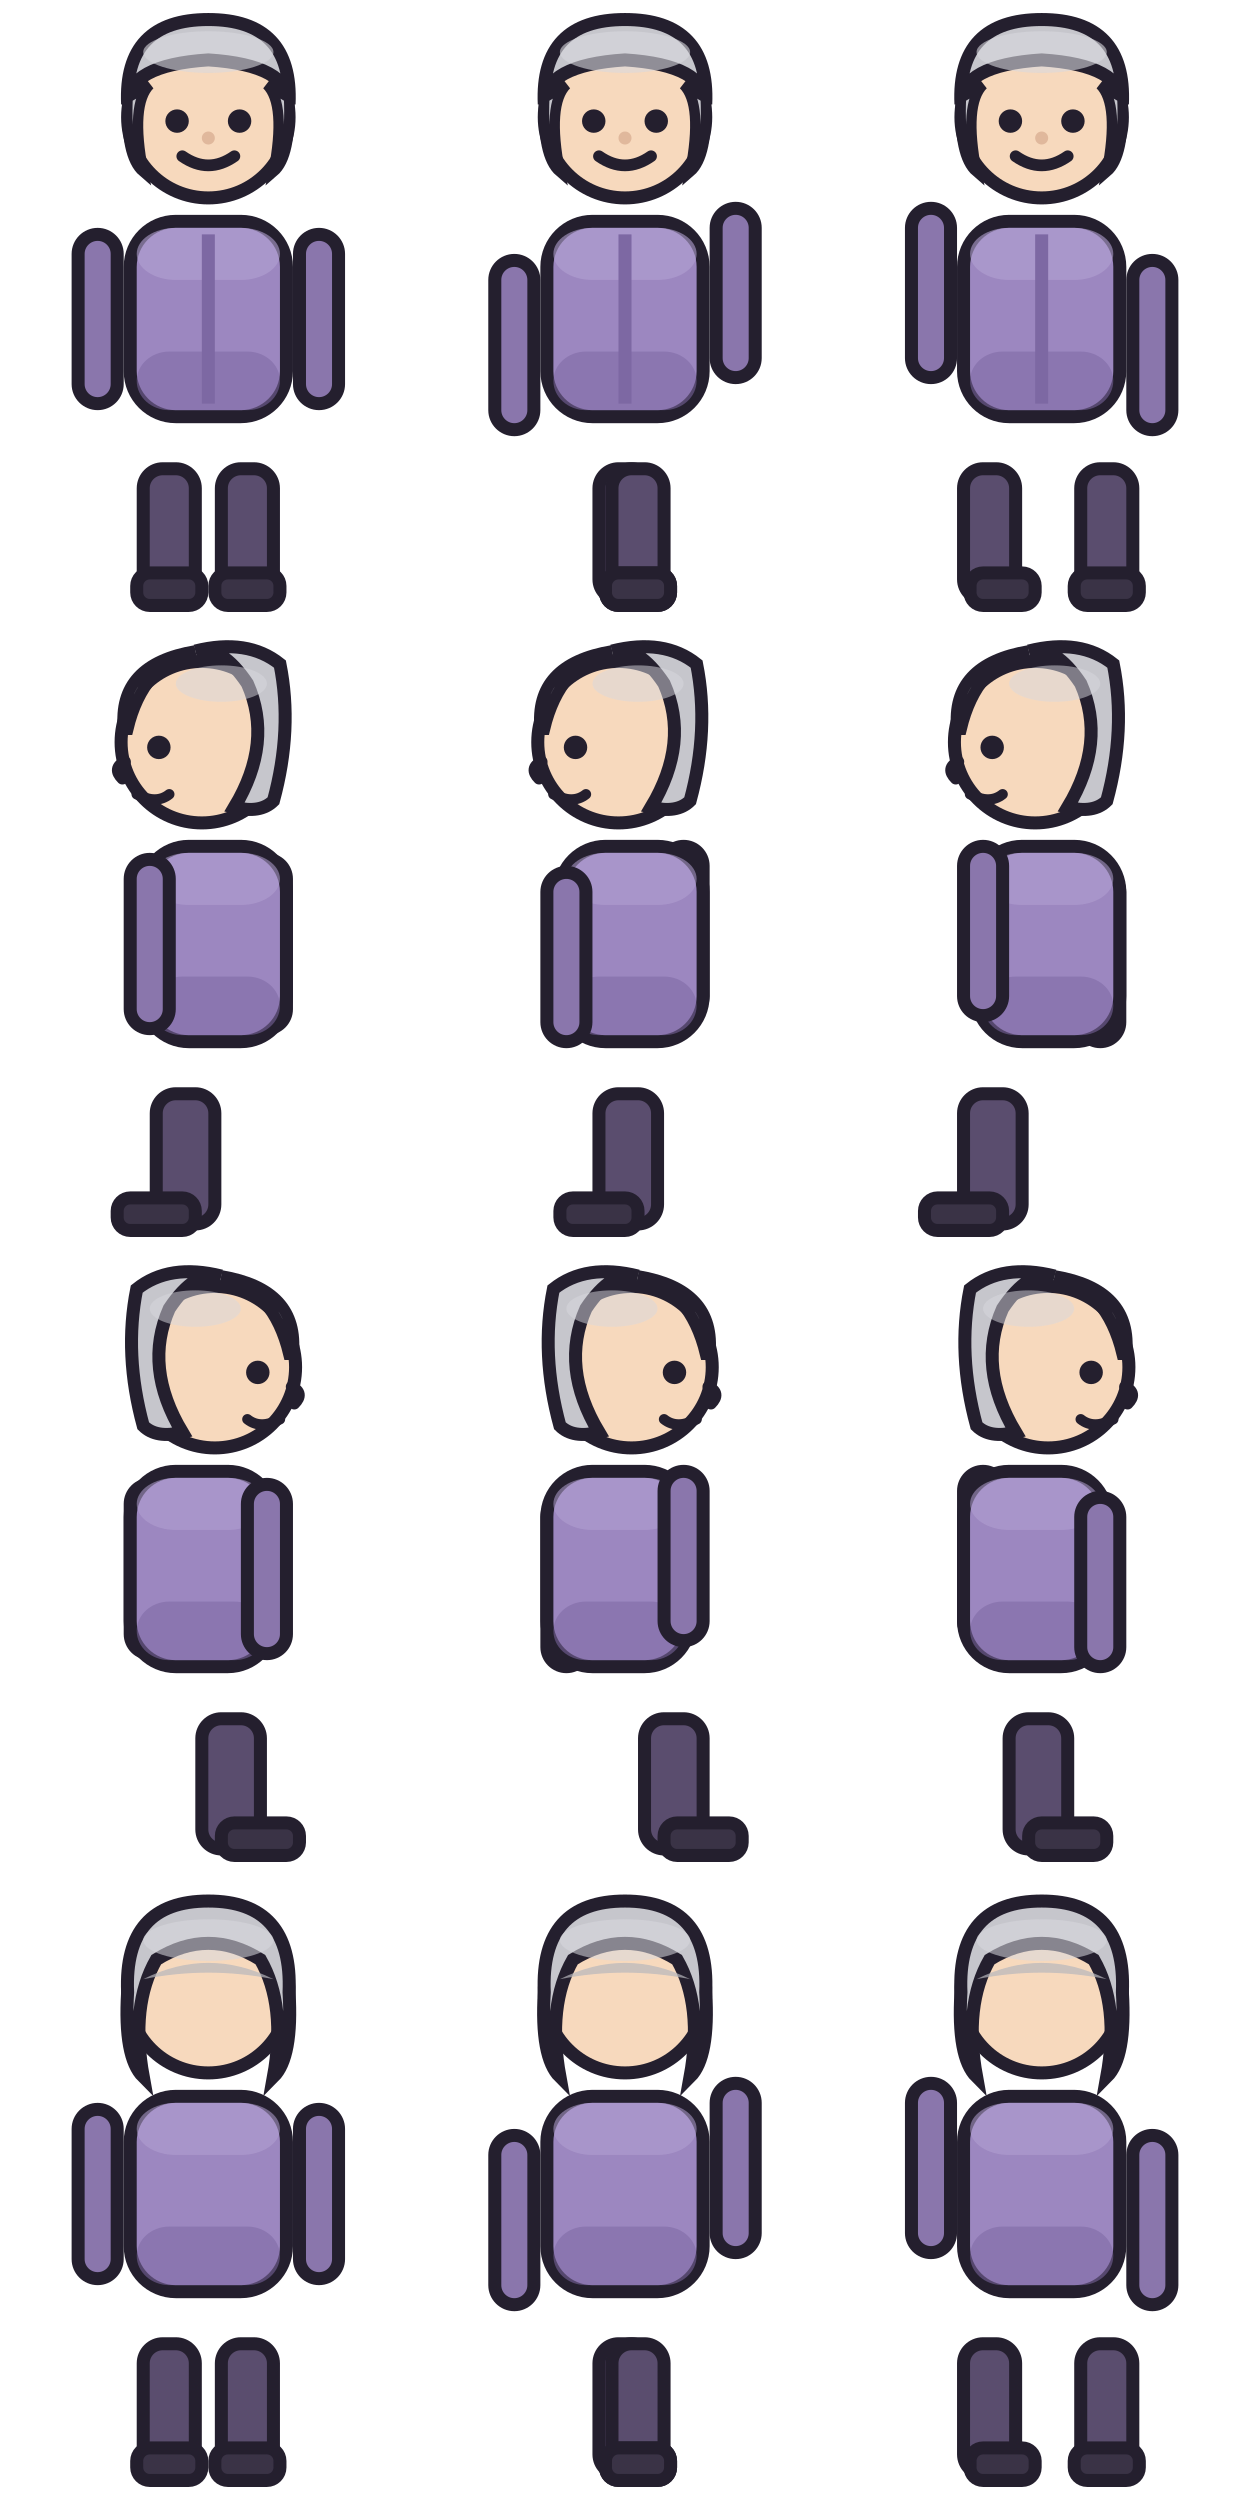
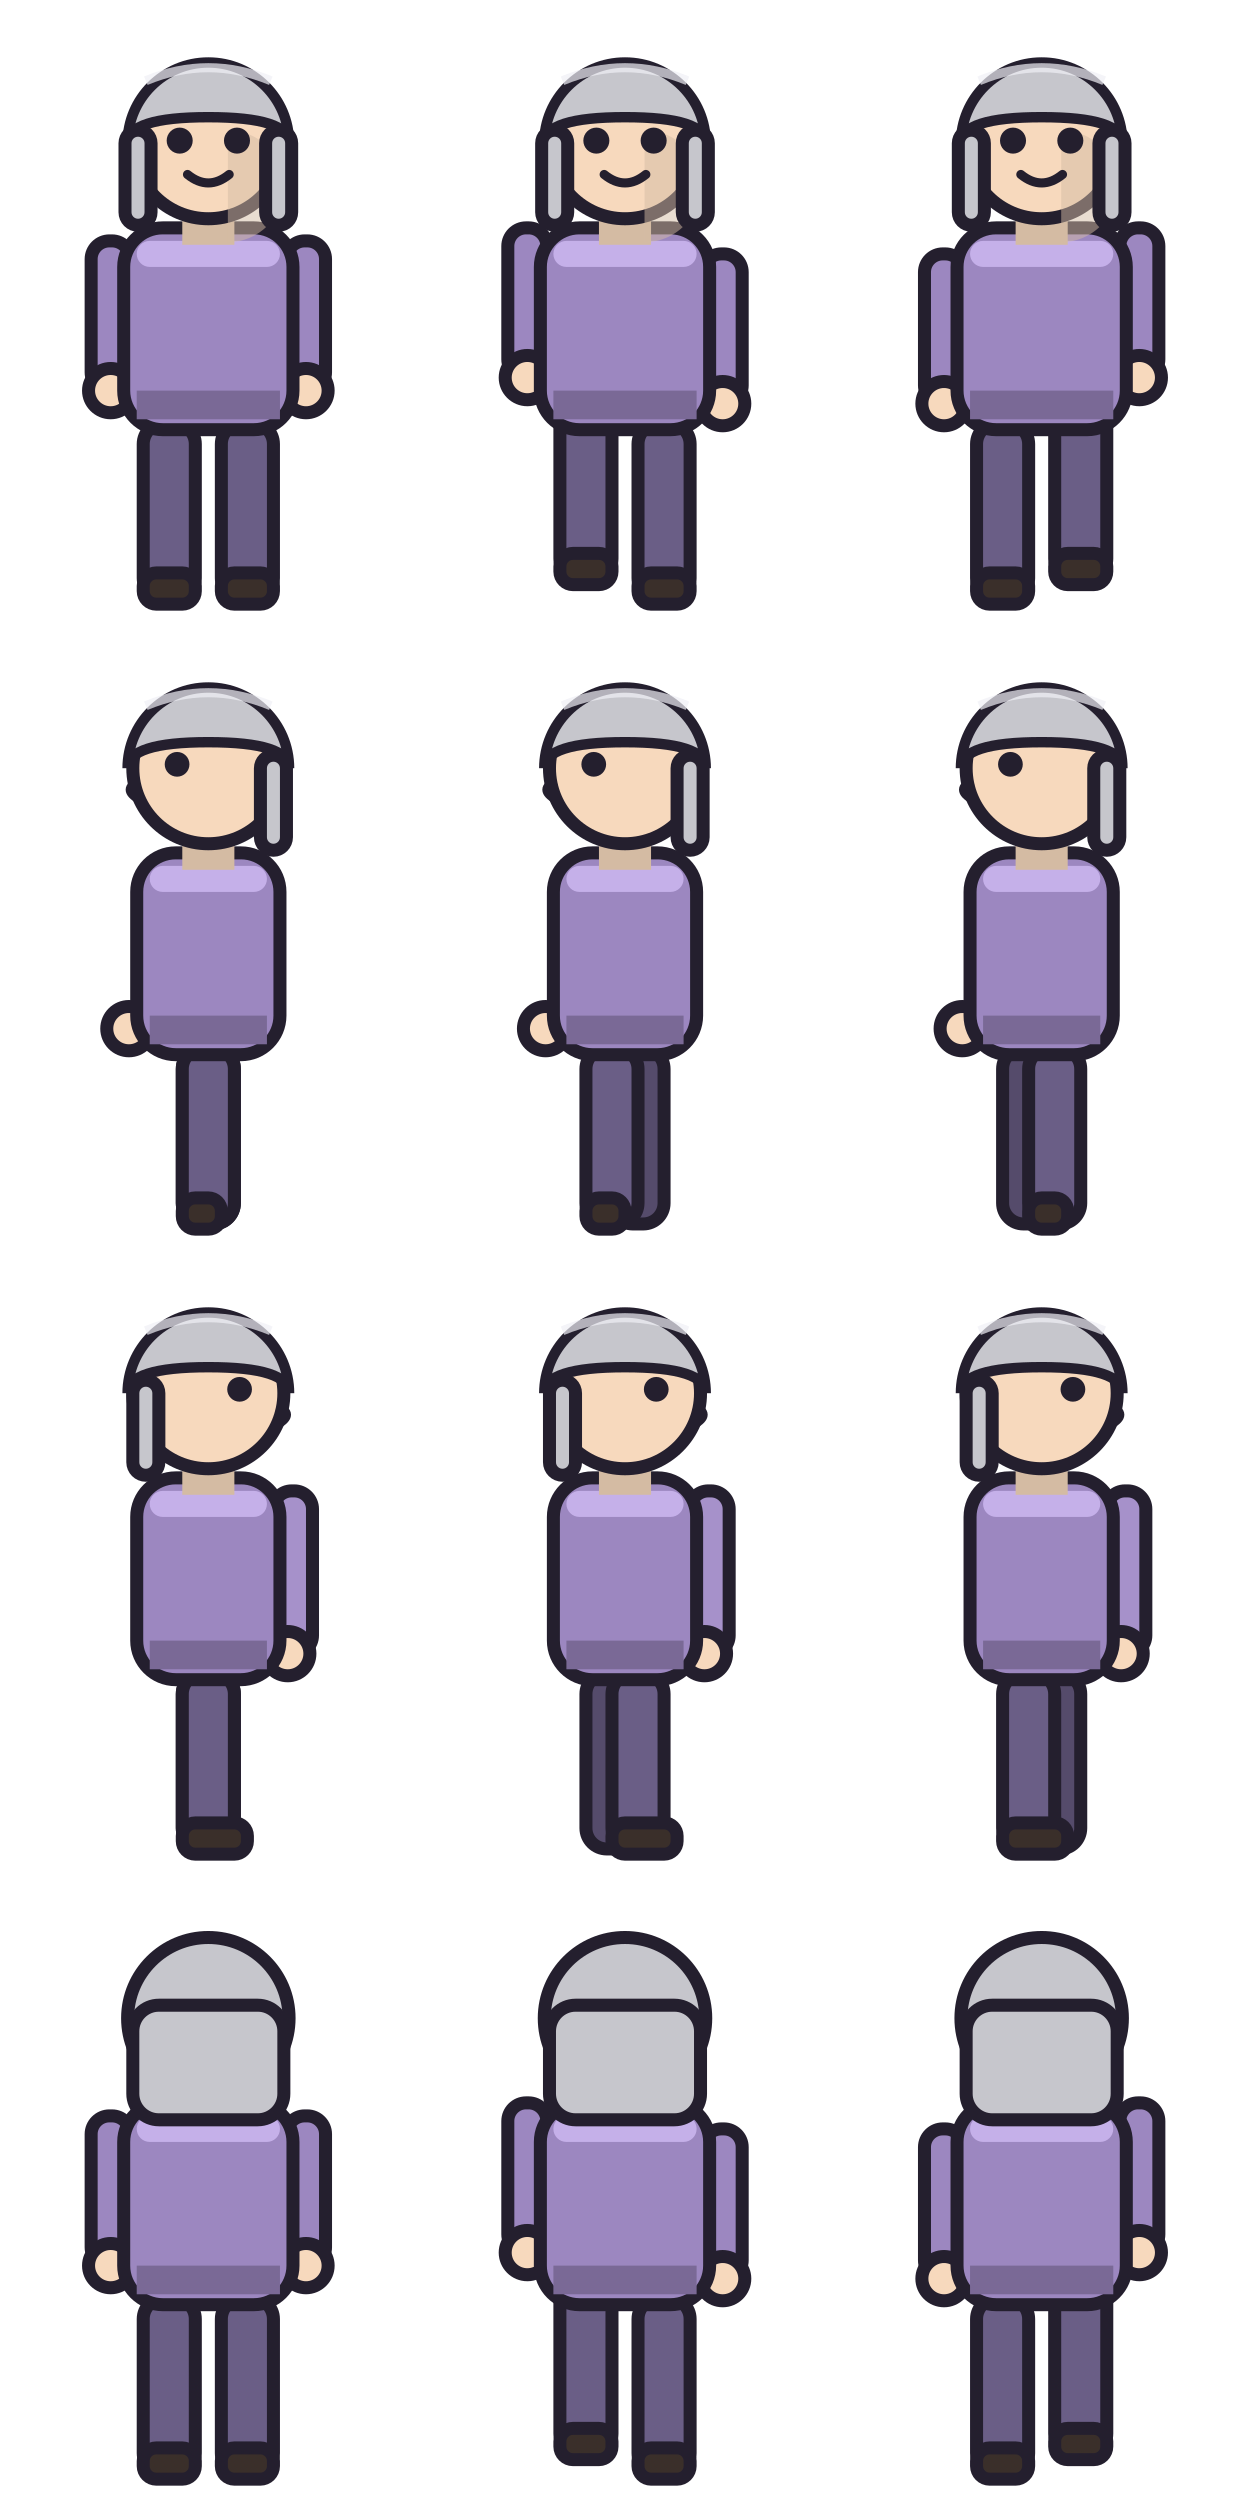
<svg xmlns="http://www.w3.org/2000/svg" width="96" height="192" viewBox="0 0 96 192">
-   <g>
-     <rect x="11" y="36" width="4" height="10" rx="1.5" fill="#5a4d6e" stroke="#241f2e" stroke-width="1" />
-     <rect x="17" y="36" width="4" height="10" rx="1.5" fill="#5a4d6e" stroke="#241f2e" stroke-width="1" />
-     <rect x="10.5" y="44" width="5" height="2.5" rx="1" fill="#3a3346" stroke="#241f2e" stroke-width="1" />
-     <rect x="16.5" y="44" width="5" height="2.5" rx="1" fill="#3a3346" stroke="#241f2e" stroke-width="1" />
-     <rect x="6" y="18" width="3" height="13" rx="1.5" fill="#8a76ac" stroke="#241f2e" stroke-width="1" />
-     <rect x="23" y="18" width="3" height="13" rx="1.5" fill="#8a76ac" stroke="#241f2e" stroke-width="1" />
-     <rect x="10" y="17" width="12" height="15" rx="3.5" fill="#9c87c0" stroke="#241f2e" stroke-width="1" />
-     <rect x="10.5" y="17.5" width="11" height="4" rx="3" fill="#b3a1d2" opacity="0.6" />
-     <rect x="10.5" y="27" width="11" height="4.5" rx="2.5" fill="#7d68a3" opacity="0.55" />
-     <line x1="16" y1="18" x2="16" y2="31" stroke="#7d68a3" stroke-width="1" />
-     <circle cx="16" cy="9" r="6.2" fill="#f7d9bd" stroke="#241f2e" stroke-width="1" />
-     <path d="M9.8 8 Q9.5 1.5 16 1.5 Q22.5 1.5 22.2 8 Q22.2 5 16 4.6 Q9.8 5 9.8 8 Z" fill="#c6c6cc" stroke="#241f2e" stroke-width="1" />
-     <path d="M9.8 7.5 Q9.6 12 11 13.2 Q10 8 11.5 6.5 Z" fill="#c6c6cc" stroke="#241f2e" stroke-width="0.8" />
-     <path d="M22.2 7.5 Q22.4 12 21 13.2 Q22 8 20.5 6.5 Z" fill="#c6c6cc" stroke="#241f2e" stroke-width="0.8" />
-     <ellipse cx="16" cy="4" rx="5" ry="1.6" fill="#d8d8de" opacity="0.6" />
-     <circle cx="13.6" cy="9.3" r="0.9" fill="#241f2e" />
-     <circle cx="18.4" cy="9.3" r="0.9" fill="#241f2e" />
-     <circle cx="16" cy="10.6" r="0.5" fill="#e0b89c" />
-     <path d="M14 12 Q16 13.4 18 12" fill="none" stroke="#241f2e" stroke-width="0.9" stroke-linecap="round" />
-   </g>
-   <g>
-     <rect x="44" y="36" width="4" height="10" rx="1.5" fill="#5a4d6e" stroke="#241f2e" stroke-width="1" transform="translate(2,0)" />
-     <rect x="49" y="36" width="4" height="10" rx="1.5" fill="#5a4d6e" stroke="#241f2e" stroke-width="1" transform="translate(-2,0)" />
-     <rect x="44.5" y="44" width="5" height="2.5" rx="1" fill="#3a3346" stroke="#241f2e" stroke-width="1" transform="translate(2,0)" />
-     <rect x="48.5" y="44" width="5" height="2.5" rx="1" fill="#3a3346" stroke="#241f2e" stroke-width="1" transform="translate(-2,0)" />
-     <rect x="38" y="18" width="3" height="13" rx="1.5" fill="#8a76ac" stroke="#241f2e" stroke-width="1" transform="translate(0,2)" />
-     <rect x="55" y="18" width="3" height="13" rx="1.5" fill="#8a76ac" stroke="#241f2e" stroke-width="1" transform="translate(0,-2)" />
-     <rect x="42" y="17" width="12" height="15" rx="3.5" fill="#9c87c0" stroke="#241f2e" stroke-width="1" />
-     <rect x="42.5" y="17.5" width="11" height="4" rx="3" fill="#b3a1d2" opacity="0.6" />
-     <rect x="42.5" y="27" width="11" height="4.5" rx="2.5" fill="#7d68a3" opacity="0.55" />
-     <line x1="48" y1="18" x2="48" y2="31" stroke="#7d68a3" stroke-width="1" />
-     <circle cx="48" cy="9" r="6.2" fill="#f7d9bd" stroke="#241f2e" stroke-width="1" />
-     <path d="M41.8 8 Q41.5 1.5 48 1.5 Q54.5 1.5 54.2 8 Q54.2 5 48 4.6 Q41.8 5 41.8 8 Z" fill="#c6c6cc" stroke="#241f2e" stroke-width="1" />
-     <path d="M41.8 7.5 Q41.6 12 43 13.2 Q42 8 43.5 6.5 Z" fill="#c6c6cc" stroke="#241f2e" stroke-width="0.8" />
-     <path d="M54.2 7.5 Q54.4 12 53 13.2 Q54 8 52.5 6.5 Z" fill="#c6c6cc" stroke="#241f2e" stroke-width="0.8" />
-     <ellipse cx="48" cy="4" rx="5" ry="1.6" fill="#d8d8de" opacity="0.6" />
-     <circle cx="45.6" cy="9.3" r="0.9" fill="#241f2e" />
-     <circle cx="50.4" cy="9.3" r="0.9" fill="#241f2e" />
-     <circle cx="48" cy="10.6" r="0.5" fill="#e0b89c" />
-     <path d="M46 12 Q48 13.4 50 12" fill="none" stroke="#241f2e" stroke-width="0.9" stroke-linecap="round" />
-   </g>
-   <g>
-     <rect x="76" y="36" width="4" height="10" rx="1.5" fill="#5a4d6e" stroke="#241f2e" stroke-width="1" transform="translate(-2,0)" />
-     <rect x="81" y="36" width="4" height="10" rx="1.5" fill="#5a4d6e" stroke="#241f2e" stroke-width="1" transform="translate(2,0)" />
-     <rect x="76.5" y="44" width="5" height="2.5" rx="1" fill="#3a3346" stroke="#241f2e" stroke-width="1" transform="translate(-2,0)" />
-     <rect x="80.5" y="44" width="5" height="2.5" rx="1" fill="#3a3346" stroke="#241f2e" stroke-width="1" transform="translate(2,0)" />
-     <rect x="70" y="18" width="3" height="13" rx="1.5" fill="#8a76ac" stroke="#241f2e" stroke-width="1" transform="translate(0,-2)" />
-     <rect x="87" y="18" width="3" height="13" rx="1.5" fill="#8a76ac" stroke="#241f2e" stroke-width="1" transform="translate(0,2)" />
-     <rect x="74" y="17" width="12" height="15" rx="3.5" fill="#9c87c0" stroke="#241f2e" stroke-width="1" />
-     <rect x="74.5" y="17.5" width="11" height="4" rx="3" fill="#b3a1d2" opacity="0.6" />
-     <rect x="74.5" y="27" width="11" height="4.5" rx="2.5" fill="#7d68a3" opacity="0.55" />
-     <line x1="80" y1="18" x2="80" y2="31" stroke="#7d68a3" stroke-width="1" />
-     <circle cx="80" cy="9" r="6.2" fill="#f7d9bd" stroke="#241f2e" stroke-width="1" />
-     <path d="M73.8 8 Q73.5 1.5 80 1.5 Q86.5 1.5 86.2 8 Q86.2 5 80 4.6 Q73.8 5 73.8 8 Z" fill="#c6c6cc" stroke="#241f2e" stroke-width="1" />
-     <path d="M73.8 7.5 Q73.6 12 75 13.2 Q74 8 75.5 6.5 Z" fill="#c6c6cc" stroke="#241f2e" stroke-width="0.8" />
-     <path d="M86.2 7.5 Q86.4 12 85 13.2 Q86 8 84.5 6.5 Z" fill="#c6c6cc" stroke="#241f2e" stroke-width="0.8" />
-     <ellipse cx="80" cy="4" rx="5" ry="1.6" fill="#d8d8de" opacity="0.6" />
-     <circle cx="77.6" cy="9.3" r="0.9" fill="#241f2e" />
-     <circle cx="82.4" cy="9.3" r="0.9" fill="#241f2e" />
-     <circle cx="80" cy="10.6" r="0.5" fill="#e0b89c" />
-     <path d="M78 12 Q80 13.4 82 12" fill="none" stroke="#241f2e" stroke-width="0.9" stroke-linecap="round" />
-   </g>
-   <g>
-     <rect x="12" y="84" width="4.5" height="10" rx="1.5" fill="#5a4d6e" stroke="#241f2e" stroke-width="1" />
-     <rect x="9" y="92" width="6" height="2.5" rx="1" fill="#3a3346" stroke="#241f2e" stroke-width="1" />
-     <rect x="19" y="66" width="3" height="13" rx="1.5" fill="#7d68a3" stroke="#241f2e" stroke-width="1" />
-     <rect x="11" y="65" width="11" height="15" rx="3.5" fill="#9c87c0" stroke="#241f2e" stroke-width="1" />
-     <rect x="11.5" y="65.5" width="10" height="4" rx="3" fill="#b3a1d2" opacity="0.55" />
-     <rect x="11.5" y="75" width="10" height="4.5" rx="2.5" fill="#7d68a3" opacity="0.55" />
-     <rect x="10" y="66" width="3" height="13" rx="1.5" fill="#8a76ac" stroke="#241f2e" stroke-width="1" />
-     <circle cx="15.5" cy="57" r="6.2" fill="#f7d9bd" stroke="#241f2e" stroke-width="1" />
-     <path d="M21.5 51 Q22.5 56 21 61.5 Q20 62.5 18 62 Q21 57 19 52.5 Q17 49.5 15 50 Q19 49 21.5 51 Z" fill="#c6c6cc" stroke="#241f2e" stroke-width="1" />
-     <path d="M9.5 56 Q9 51 15 50 Q11 51 9.8 56 Z" fill="#c6c6cc" stroke="#241f2e" stroke-width="0.9" />
-     <ellipse cx="17" cy="52.5" rx="3.5" ry="1.4" fill="#d8d8de" opacity="0.5" />
-     <circle cx="12.2" cy="57.4" r="0.9" fill="#241f2e" />
-     <path d="M9.6 58.5 Q8.6 59 9.4 59.8" fill="none" stroke="#241f2e" stroke-width="0.9" stroke-linecap="round" />
-     <path d="M10.5 61 Q12 61.8 13 61" fill="none" stroke="#241f2e" stroke-width="0.8" stroke-linecap="round" />
-   </g>
-   <g>
-     <rect x="44" y="84" width="4.5" height="10" rx="1.5" fill="#5a4d6e" stroke="#241f2e" stroke-width="1" transform="translate(2,0)" />
-     <rect x="41" y="92" width="6" height="2.5" rx="1" fill="#3a3346" stroke="#241f2e" stroke-width="1" transform="translate(2,0)" />
-     <rect x="51" y="66" width="3" height="13" rx="1.5" fill="#7d68a3" stroke="#241f2e" stroke-width="1" transform="translate(0,-1)" />
-     <rect x="43" y="65" width="11" height="15" rx="3.5" fill="#9c87c0" stroke="#241f2e" stroke-width="1" />
-     <rect x="43.5" y="65.5" width="10" height="4" rx="3" fill="#b3a1d2" opacity="0.55" />
-     <rect x="43.5" y="75" width="10" height="4.5" rx="2.5" fill="#7d68a3" opacity="0.55" />
-     <rect x="42" y="66" width="3" height="13" rx="1.5" fill="#8a76ac" stroke="#241f2e" stroke-width="1" transform="translate(0,1)" />
-     <circle cx="47.5" cy="57" r="6.2" fill="#f7d9bd" stroke="#241f2e" stroke-width="1" />
-     <path d="M53.5 51 Q54.5 56 53 61.5 Q52 62.5 50 62 Q53 57 51 52.5 Q49 49.5 47 50 Q51 49 53.5 51 Z" fill="#c6c6cc" stroke="#241f2e" stroke-width="1" />
-     <path d="M41.5 56 Q41 51 47 50 Q43 51 41.8 56 Z" fill="#c6c6cc" stroke="#241f2e" stroke-width="0.9" />
-     <ellipse cx="49" cy="52.5" rx="3.5" ry="1.4" fill="#d8d8de" opacity="0.5" />
-     <circle cx="44.2" cy="57.4" r="0.9" fill="#241f2e" />
-     <path d="M41.6 58.5 Q40.6 59 41.4 59.8" fill="none" stroke="#241f2e" stroke-width="0.9" stroke-linecap="round" />
-     <path d="M42.5 61 Q44 61.8 45 61" fill="none" stroke="#241f2e" stroke-width="0.8" stroke-linecap="round" />
-   </g>
-   <g>
-     <rect x="76" y="84" width="4.5" height="10" rx="1.5" fill="#5a4d6e" stroke="#241f2e" stroke-width="1" transform="translate(-2,0)" />
-     <rect x="73" y="92" width="6" height="2.5" rx="1" fill="#3a3346" stroke="#241f2e" stroke-width="1" transform="translate(-2,0)" />
-     <rect x="83" y="66" width="3" height="13" rx="1.5" fill="#7d68a3" stroke="#241f2e" stroke-width="1" transform="translate(0,1)" />
-     <rect x="75" y="65" width="11" height="15" rx="3.5" fill="#9c87c0" stroke="#241f2e" stroke-width="1" />
-     <rect x="75.5" y="65.5" width="10" height="4" rx="3" fill="#b3a1d2" opacity="0.55" />
-     <rect x="75.5" y="75" width="10" height="4.5" rx="2.5" fill="#7d68a3" opacity="0.55" />
-     <rect x="74" y="66" width="3" height="13" rx="1.5" fill="#8a76ac" stroke="#241f2e" stroke-width="1" transform="translate(0,-1)" />
-     <circle cx="79.5" cy="57" r="6.2" fill="#f7d9bd" stroke="#241f2e" stroke-width="1" />
-     <path d="M85.5 51 Q86.5 56 85 61.5 Q84 62.5 82 62 Q85 57 83 52.5 Q81 49.5 79 50 Q83 49 85.5 51 Z" fill="#c6c6cc" stroke="#241f2e" stroke-width="1" />
-     <path d="M73.5 56 Q73 51 79 50 Q75 51 73.8 56 Z" fill="#c6c6cc" stroke="#241f2e" stroke-width="0.9" />
-     <ellipse cx="81" cy="52.5" rx="3.5" ry="1.4" fill="#d8d8de" opacity="0.5" />
-     <circle cx="76.2" cy="57.4" r="0.9" fill="#241f2e" />
-     <path d="M73.6 58.5 Q72.6 59 73.4 59.8" fill="none" stroke="#241f2e" stroke-width="0.9" stroke-linecap="round" />
-     <path d="M74.5 61 Q76 61.8 77 61" fill="none" stroke="#241f2e" stroke-width="0.8" stroke-linecap="round" />
-   </g>
-   <g>
-     <rect x="15.5" y="132" width="4.5" height="10" rx="1.5" fill="#5a4d6e" stroke="#241f2e" stroke-width="1" />
-     <rect x="17" y="140" width="6" height="2.5" rx="1" fill="#3a3346" stroke="#241f2e" stroke-width="1" />
-     <rect x="10" y="114" width="3" height="13" rx="1.5" fill="#7d68a3" stroke="#241f2e" stroke-width="1" />
-     <rect x="10" y="113" width="11" height="15" rx="3.5" fill="#9c87c0" stroke="#241f2e" stroke-width="1" />
-     <rect x="10.5" y="113.5" width="10" height="4" rx="3" fill="#b3a1d2" opacity="0.55" />
-     <rect x="10.5" y="123" width="10" height="4.5" rx="2.5" fill="#7d68a3" opacity="0.55" />
-     <rect x="19" y="114" width="3" height="13" rx="1.5" fill="#8a76ac" stroke="#241f2e" stroke-width="1" />
-     <circle cx="16.5" cy="105" r="6.2" fill="#f7d9bd" stroke="#241f2e" stroke-width="1" />
-     <path d="M10.5 99 Q9.5 104 11 109.5 Q12 110.5 14 110 Q11 105 13 100.5 Q15 97.5 17 98 Q13 97 10.5 99 Z" fill="#c6c6cc" stroke="#241f2e" stroke-width="1" />
-     <path d="M22.5 104 Q23 99 17 98 Q21 99 22.2 104 Z" fill="#c6c6cc" stroke="#241f2e" stroke-width="0.9" />
-     <ellipse cx="15" cy="100.5" rx="3.5" ry="1.4" fill="#d8d8de" opacity="0.5" />
-     <circle cx="19.8" cy="105.4" r="0.9" fill="#241f2e" />
-     <path d="M22.4 106.5 Q23.4 107 22.6 107.8" fill="none" stroke="#241f2e" stroke-width="0.9" stroke-linecap="round" />
-     <path d="M21.5 109 Q20 109.8 19 109" fill="none" stroke="#241f2e" stroke-width="0.8" stroke-linecap="round" />
-   </g>
-   <g>
-     <rect x="47.5" y="132" width="4.5" height="10" rx="1.5" fill="#5a4d6e" stroke="#241f2e" stroke-width="1" transform="translate(2,0)" />
-     <rect x="49" y="140" width="6" height="2.5" rx="1" fill="#3a3346" stroke="#241f2e" stroke-width="1" transform="translate(2,0)" />
-     <rect x="42" y="114" width="3" height="13" rx="1.5" fill="#7d68a3" stroke="#241f2e" stroke-width="1" transform="translate(0,1)" />
-     <rect x="42" y="113" width="11" height="15" rx="3.5" fill="#9c87c0" stroke="#241f2e" stroke-width="1" />
-     <rect x="42.5" y="113.5" width="10" height="4" rx="3" fill="#b3a1d2" opacity="0.55" />
-     <rect x="42.5" y="123" width="10" height="4.5" rx="2.5" fill="#7d68a3" opacity="0.55" />
-     <rect x="51" y="114" width="3" height="13" rx="1.5" fill="#8a76ac" stroke="#241f2e" stroke-width="1" transform="translate(0,-1)" />
-     <circle cx="48.5" cy="105" r="6.2" fill="#f7d9bd" stroke="#241f2e" stroke-width="1" />
-     <path d="M42.5 99 Q41.5 104 43 109.5 Q44 110.5 46 110 Q43 105 45 100.5 Q47 97.5 49 98 Q45 97 42.5 99 Z" fill="#c6c6cc" stroke="#241f2e" stroke-width="1" />
-     <path d="M54.5 104 Q55 99 49 98 Q53 99 54.2 104 Z" fill="#c6c6cc" stroke="#241f2e" stroke-width="0.9" />
-     <ellipse cx="47" cy="100.5" rx="3.5" ry="1.4" fill="#d8d8de" opacity="0.5" />
-     <circle cx="51.8" cy="105.4" r="0.9" fill="#241f2e" />
-     <path d="M54.4 106.5 Q55.4 107 54.6 107.8" fill="none" stroke="#241f2e" stroke-width="0.9" stroke-linecap="round" />
-     <path d="M53.5 109 Q52 109.8 51 109" fill="none" stroke="#241f2e" stroke-width="0.8" stroke-linecap="round" />
-   </g>
-   <g>
-     <rect x="79.5" y="132" width="4.5" height="10" rx="1.5" fill="#5a4d6e" stroke="#241f2e" stroke-width="1" transform="translate(-2,0)" />
-     <rect x="81" y="140" width="6" height="2.5" rx="1" fill="#3a3346" stroke="#241f2e" stroke-width="1" transform="translate(-2,0)" />
-     <rect x="74" y="114" width="3" height="13" rx="1.5" fill="#7d68a3" stroke="#241f2e" stroke-width="1" transform="translate(0,-1)" />
-     <rect x="74" y="113" width="11" height="15" rx="3.5" fill="#9c87c0" stroke="#241f2e" stroke-width="1" />
-     <rect x="74.5" y="113.5" width="10" height="4" rx="3" fill="#b3a1d2" opacity="0.55" />
-     <rect x="74.5" y="123" width="10" height="4.5" rx="2.5" fill="#7d68a3" opacity="0.55" />
-     <rect x="83" y="114" width="3" height="13" rx="1.5" fill="#8a76ac" stroke="#241f2e" stroke-width="1" transform="translate(0,1)" />
-     <circle cx="80.5" cy="105" r="6.2" fill="#f7d9bd" stroke="#241f2e" stroke-width="1" />
-     <path d="M74.5 99 Q73.5 104 75 109.5 Q76 110.5 78 110 Q75 105 77 100.5 Q79 97.5 81 98 Q77 97 74.5 99 Z" fill="#c6c6cc" stroke="#241f2e" stroke-width="1" />
-     <path d="M86.5 104 Q87 99 81 98 Q85 99 86.2 104 Z" fill="#c6c6cc" stroke="#241f2e" stroke-width="0.9" />
-     <ellipse cx="79" cy="100.5" rx="3.5" ry="1.4" fill="#d8d8de" opacity="0.5" />
-     <circle cx="83.8" cy="105.4" r="0.9" fill="#241f2e" />
-     <path d="M86.4 106.5 Q87.4 107 86.6 107.8" fill="none" stroke="#241f2e" stroke-width="0.9" stroke-linecap="round" />
-     <path d="M85.5 109 Q84 109.8 83 109" fill="none" stroke="#241f2e" stroke-width="0.8" stroke-linecap="round" />
-   </g>
-   <g>
-     <rect x="11" y="180" width="4" height="10" rx="1.5" fill="#5a4d6e" stroke="#241f2e" stroke-width="1" />
-     <rect x="17" y="180" width="4" height="10" rx="1.5" fill="#5a4d6e" stroke="#241f2e" stroke-width="1" />
-     <rect x="10.5" y="188" width="5" height="2.5" rx="1" fill="#3a3346" stroke="#241f2e" stroke-width="1" />
-     <rect x="16.5" y="188" width="5" height="2.5" rx="1" fill="#3a3346" stroke="#241f2e" stroke-width="1" />
-     <rect x="6" y="162" width="3" height="13" rx="1.5" fill="#8a76ac" stroke="#241f2e" stroke-width="1" />
-     <rect x="23" y="162" width="3" height="13" rx="1.5" fill="#8a76ac" stroke="#241f2e" stroke-width="1" />
-     <rect x="10" y="161" width="12" height="15" rx="3.5" fill="#9c87c0" stroke="#241f2e" stroke-width="1" />
-     <rect x="10.5" y="161.5" width="11" height="4" rx="3" fill="#b3a1d2" opacity="0.55" />
-     <rect x="10.5" y="171" width="11" height="4.5" rx="2.5" fill="#7d68a3" opacity="0.55" />
-     <circle cx="16" cy="153" r="6.2" fill="#f7d9bd" stroke="#241f2e" stroke-width="1" />
-     <path d="M9.8 153 Q9.5 146 16 146 Q22.5 146 22.2 153 Q22.5 158 21 159.5 Q22 154 20 150.5 Q16 148 12 150.5 Q10 154 11 159.5 Q9.5 158 9.8 153 Z" fill="#c6c6cc" stroke="#241f2e" stroke-width="1" />
-     <path d="M11 152 Q16 149.5 21 152 Q16 151 11 152 Z" fill="#b6b6bc" opacity="0.7" />
-     <ellipse cx="16" cy="149" rx="5" ry="1.6" fill="#d8d8de" opacity="0.55" />
-   </g>
-   <g>
-     <rect x="44" y="180" width="4" height="10" rx="1.5" fill="#5a4d6e" stroke="#241f2e" stroke-width="1" transform="translate(2,0)" />
-     <rect x="49" y="180" width="4" height="10" rx="1.5" fill="#5a4d6e" stroke="#241f2e" stroke-width="1" transform="translate(-2,0)" />
-     <rect x="44.5" y="188" width="5" height="2.5" rx="1" fill="#3a3346" stroke="#241f2e" stroke-width="1" transform="translate(2,0)" />
-     <rect x="48.5" y="188" width="5" height="2.5" rx="1" fill="#3a3346" stroke="#241f2e" stroke-width="1" transform="translate(-2,0)" />
-     <rect x="38" y="162" width="3" height="13" rx="1.5" fill="#8a76ac" stroke="#241f2e" stroke-width="1" transform="translate(0,2)" />
-     <rect x="55" y="162" width="3" height="13" rx="1.5" fill="#8a76ac" stroke="#241f2e" stroke-width="1" transform="translate(0,-2)" />
-     <rect x="42" y="161" width="12" height="15" rx="3.5" fill="#9c87c0" stroke="#241f2e" stroke-width="1" />
-     <rect x="42.5" y="161.5" width="11" height="4" rx="3" fill="#b3a1d2" opacity="0.55" />
-     <rect x="42.5" y="171" width="11" height="4.5" rx="2.5" fill="#7d68a3" opacity="0.55" />
-     <circle cx="48" cy="153" r="6.2" fill="#f7d9bd" stroke="#241f2e" stroke-width="1" />
-     <path d="M41.8 153 Q41.5 146 48 146 Q54.5 146 54.2 153 Q54.5 158 53 159.5 Q54 154 52 150.5 Q48 148 44 150.5 Q42 154 43 159.5 Q41.5 158 41.8 153 Z" fill="#c6c6cc" stroke="#241f2e" stroke-width="1" />
-     <path d="M43 152 Q48 149.5 53 152 Q48 151 43 152 Z" fill="#b6b6bc" opacity="0.7" />
-     <ellipse cx="48" cy="149" rx="5" ry="1.6" fill="#d8d8de" opacity="0.55" />
-   </g>
-   <g>
-     <rect x="76" y="180" width="4" height="10" rx="1.5" fill="#5a4d6e" stroke="#241f2e" stroke-width="1" transform="translate(-2,0)" />
-     <rect x="81" y="180" width="4" height="10" rx="1.5" fill="#5a4d6e" stroke="#241f2e" stroke-width="1" transform="translate(2,0)" />
-     <rect x="76.5" y="188" width="5" height="2.5" rx="1" fill="#3a3346" stroke="#241f2e" stroke-width="1" transform="translate(-2,0)" />
-     <rect x="80.5" y="188" width="5" height="2.5" rx="1" fill="#3a3346" stroke="#241f2e" stroke-width="1" transform="translate(2,0)" />
-     <rect x="70" y="162" width="3" height="13" rx="1.5" fill="#8a76ac" stroke="#241f2e" stroke-width="1" transform="translate(0,-2)" />
-     <rect x="87" y="162" width="3" height="13" rx="1.5" fill="#8a76ac" stroke="#241f2e" stroke-width="1" transform="translate(0,2)" />
-     <rect x="74" y="161" width="12" height="15" rx="3.5" fill="#9c87c0" stroke="#241f2e" stroke-width="1" />
-     <rect x="74.5" y="161.5" width="11" height="4" rx="3" fill="#b3a1d2" opacity="0.55" />
-     <rect x="74.5" y="171" width="11" height="4.5" rx="2.5" fill="#7d68a3" opacity="0.55" />
-     <circle cx="80" cy="153" r="6.2" fill="#f7d9bd" stroke="#241f2e" stroke-width="1" />
-     <path d="M73.8 153 Q73.5 146 80 146 Q86.5 146 86.2 153 Q86.5 158 85 159.5 Q86 154 84 150.5 Q80 148 76 150.5 Q74 154 75 159.5 Q73.5 158 73.8 153 Z" fill="#c6c6cc" stroke="#241f2e" stroke-width="1" />
-     <path d="M75 152 Q80 149.5 85 152 Q80 151 75 152 Z" fill="#b6b6bc" opacity="0.7" />
-     <ellipse cx="80" cy="149" rx="5" ry="1.6" fill="#d8d8de" opacity="0.55" />
+   <g transform="translate(0 0)">
+     <rect x="11" y="32.5" width="4" height="13.5" rx="1.6" fill="#6a5e86" stroke="#241f2e" stroke-width="1" />
+     <rect x="17" y="32.5" width="4" height="13.5" rx="1.6" fill="#6a5e86" stroke="#241f2e" stroke-width="1" />
+     <rect x="11" y="44" width="4" height="2.4" rx="1" fill="#3a2f2a" stroke="#241f2e" stroke-width="1" />
+     <rect x="17" y="44" width="4" height="2.4" rx="1" fill="#3a2f2a" stroke="#241f2e" stroke-width="1" />
+     <rect x="7" y="18.5" width="3" height="11.5" rx="1.4" fill="#9c87c0" stroke="#241f2e" stroke-width="1" />
+     <rect x="22" y="18.5" width="3" height="11.5" rx="1.4" fill="#9c87c0" stroke="#241f2e" stroke-width="1" />
+     <circle cx="8.5" cy="30" r="1.7" fill="#f7d9bd" stroke="#241f2e" stroke-width="1" />
+     <circle cx="23.5" cy="30" r="1.7" fill="#f7d9bd" stroke="#241f2e" stroke-width="1" />
+     <rect x="9.5" y="17.5" width="13" height="15.5" rx="3" fill="#9c87c0" stroke="#241f2e" stroke-width="1" />
+     <rect x="10.5" y="18.5" width="11" height="2" rx="1" fill="#c5b0e9" />
+     <rect x="10.5" y="30" width="11" height="2.2" fill="#7a6996" />
+     <rect x="14" y="15.3" width="4" height="3.5" fill="#d4bba3" />
+     <circle cx="16" cy="11" r="5.8" fill="#f7d9bd" stroke="#241f2e" stroke-width="1" />
+     <path d="M17.5 10 a4.3 4.3 0 0 1 0 8.6" fill="#d4bba3" opacity="0.5" />
+     <path d="M9.8 11 a6.2 6.2 0 0 1 12.4 0 q0 -2 -6.2 -2 q-6.2 0 -6.2 2 z" fill="#c6c6cc" stroke="#241f2e" stroke-width="0.8" />
+     <path d="M11.2 6.2 q4.8 -2 9.6 0" fill="none" stroke="#efeff5" stroke-width="0.7" opacity="0.7" />
+     <rect x="9.6" y="10" width="2" height="7.3" rx="1" fill="#c6c6cc" stroke="#241f2e" stroke-width="1" />
+     <rect x="20.4" y="10" width="2" height="7.3" rx="1" fill="#c6c6cc" stroke="#241f2e" stroke-width="1" />
+     <circle cx="13.8" cy="10.8" r="1" fill="#241f2e" />
+     <circle cx="18.2" cy="10.8" r="1" fill="#241f2e" />
+     <path d="M14.4 13.4 q1.6 1.3 3.2 0" fill="none" stroke="#241f2e" stroke-width="0.7" stroke-linecap="round" />
+   </g>
+   <g transform="translate(32 0)">
+     <rect x="11" y="31" width="4" height="13.5" rx="1.6" fill="#6a5e86" stroke="#241f2e" stroke-width="1" />
+     <rect x="17" y="32.5" width="4" height="13.5" rx="1.6" fill="#6a5e86" stroke="#241f2e" stroke-width="1" />
+     <rect x="11" y="42.5" width="4" height="2.4" rx="1" fill="#3a2f2a" stroke="#241f2e" stroke-width="1" />
+     <rect x="17" y="44" width="4" height="2.4" rx="1" fill="#3a2f2a" stroke="#241f2e" stroke-width="1" />
+     <rect x="7" y="17.5" width="3" height="11.5" rx="1.4" fill="#9c87c0" stroke="#241f2e" stroke-width="1" />
+     <rect x="22" y="19.5" width="3" height="11.5" rx="1.4" fill="#9c87c0" stroke="#241f2e" stroke-width="1" />
+     <circle cx="8.5" cy="29" r="1.7" fill="#f7d9bd" stroke="#241f2e" stroke-width="1" />
+     <circle cx="23.5" cy="31" r="1.7" fill="#f7d9bd" stroke="#241f2e" stroke-width="1" />
+     <rect x="9.5" y="17.5" width="13" height="15.5" rx="3" fill="#9c87c0" stroke="#241f2e" stroke-width="1" />
+     <rect x="10.5" y="18.5" width="11" height="2" rx="1" fill="#c5b0e9" />
+     <rect x="10.5" y="30" width="11" height="2.2" fill="#7a6996" />
+     <rect x="14" y="15.3" width="4" height="3.5" fill="#d4bba3" />
+     <circle cx="16" cy="11" r="5.8" fill="#f7d9bd" stroke="#241f2e" stroke-width="1" />
+     <path d="M17.5 10 a4.3 4.3 0 0 1 0 8.6" fill="#d4bba3" opacity="0.5" />
+     <path d="M9.8 11 a6.2 6.2 0 0 1 12.4 0 q0 -2 -6.2 -2 q-6.2 0 -6.2 2 z" fill="#c6c6cc" stroke="#241f2e" stroke-width="0.8" />
+     <path d="M11.2 6.2 q4.8 -2 9.6 0" fill="none" stroke="#efeff5" stroke-width="0.7" opacity="0.7" />
+     <rect x="9.6" y="10" width="2" height="7.3" rx="1" fill="#c6c6cc" stroke="#241f2e" stroke-width="1" />
+     <rect x="20.4" y="10" width="2" height="7.3" rx="1" fill="#c6c6cc" stroke="#241f2e" stroke-width="1" />
+     <circle cx="13.8" cy="10.8" r="1" fill="#241f2e" />
+     <circle cx="18.2" cy="10.8" r="1" fill="#241f2e" />
+     <path d="M14.4 13.4 q1.6 1.3 3.2 0" fill="none" stroke="#241f2e" stroke-width="0.7" stroke-linecap="round" />
+   </g>
+   <g transform="translate(64 0)">
+     <rect x="11" y="32.5" width="4" height="13.5" rx="1.6" fill="#6a5e86" stroke="#241f2e" stroke-width="1" />
+     <rect x="17" y="31" width="4" height="13.5" rx="1.6" fill="#6a5e86" stroke="#241f2e" stroke-width="1" />
+     <rect x="11" y="44" width="4" height="2.4" rx="1" fill="#3a2f2a" stroke="#241f2e" stroke-width="1" />
+     <rect x="17" y="42.5" width="4" height="2.4" rx="1" fill="#3a2f2a" stroke="#241f2e" stroke-width="1" />
+     <rect x="7" y="19.5" width="3" height="11.5" rx="1.4" fill="#9c87c0" stroke="#241f2e" stroke-width="1" />
+     <rect x="22" y="17.5" width="3" height="11.5" rx="1.4" fill="#9c87c0" stroke="#241f2e" stroke-width="1" />
+     <circle cx="8.5" cy="31" r="1.7" fill="#f7d9bd" stroke="#241f2e" stroke-width="1" />
+     <circle cx="23.5" cy="29" r="1.7" fill="#f7d9bd" stroke="#241f2e" stroke-width="1" />
+     <rect x="9.5" y="17.5" width="13" height="15.5" rx="3" fill="#9c87c0" stroke="#241f2e" stroke-width="1" />
+     <rect x="10.5" y="18.5" width="11" height="2" rx="1" fill="#c5b0e9" />
+     <rect x="10.5" y="30" width="11" height="2.2" fill="#7a6996" />
+     <rect x="14" y="15.3" width="4" height="3.5" fill="#d4bba3" />
+     <circle cx="16" cy="11" r="5.8" fill="#f7d9bd" stroke="#241f2e" stroke-width="1" />
+     <path d="M17.5 10 a4.3 4.3 0 0 1 0 8.6" fill="#d4bba3" opacity="0.5" />
+     <path d="M9.8 11 a6.2 6.2 0 0 1 12.4 0 q0 -2 -6.2 -2 q-6.2 0 -6.2 2 z" fill="#c6c6cc" stroke="#241f2e" stroke-width="0.8" />
+     <path d="M11.2 6.2 q4.8 -2 9.6 0" fill="none" stroke="#efeff5" stroke-width="0.7" opacity="0.7" />
+     <rect x="9.6" y="10" width="2" height="7.3" rx="1" fill="#c6c6cc" stroke="#241f2e" stroke-width="1" />
+     <rect x="20.4" y="10" width="2" height="7.3" rx="1" fill="#c6c6cc" stroke="#241f2e" stroke-width="1" />
+     <circle cx="13.8" cy="10.8" r="1" fill="#241f2e" />
+     <circle cx="18.2" cy="10.8" r="1" fill="#241f2e" />
+     <path d="M14.4 13.4 q1.6 1.3 3.2 0" fill="none" stroke="#241f2e" stroke-width="0.7" stroke-linecap="round" />
+   </g>
+   <g transform="translate(0 48)">
+     <rect x="14" y="32.5" width="4" height="13.5" rx="1.6" fill="#554b6b" stroke="#241f2e" stroke-width="1" />
+     <rect x="14" y="32.5" width="4" height="13.5" rx="1.6" fill="#6a5e86" stroke="#241f2e" stroke-width="1" />
+     <rect x="14" y="44" width="3" height="2.4" rx="1" fill="#3a2f2a" stroke="#241f2e" stroke-width="1" />
+     <rect x="11" y="18.5" width="3" height="12.5" rx="1.4" fill="#a691ca" stroke="#241f2e" stroke-width="1" />
+     <circle cx="9.9" cy="31" r="1.7" fill="#f7d9bd" stroke="#241f2e" stroke-width="1" />
+     <rect x="10.5" y="17.5" width="11" height="15.5" rx="3" fill="#9c87c0" stroke="#241f2e" stroke-width="1" />
+     <rect x="11.5" y="18.5" width="9" height="2" rx="1" fill="#c5b0e9" />
+     <rect x="11.5" y="30" width="9" height="2.2" fill="#7a6996" />
+     <rect x="14" y="15.3" width="4" height="3.5" fill="#d4bba3" />
+     <circle cx="16" cy="11" r="5.8" fill="#f7d9bd" stroke="#241f2e" stroke-width="1" />
+     <path d="M9.8 11 a6.2 6.2 0 0 1 12.4 0 q0 -2 -6.2 -2 q-6.2 0 -6.2 2 z" fill="#c6c6cc" stroke="#241f2e" stroke-width="0.8" />
+     <path d="M11.2 6.2 q4.8 -2 9.6 0" fill="none" stroke="#efeff5" stroke-width="0.7" opacity="0.7" />
+     <rect x="20" y="10" width="2" height="7.3" rx="1" fill="#c6c6cc" stroke="#241f2e" stroke-width="1" />
+     <circle cx="13.6" cy="10.7" r="0.95" fill="#241f2e" />
+     <path d="M10.7 12 q-1.4 0.6 0 1.4" fill="none" stroke="#241f2e" stroke-width="0.7" />
+   </g>
+   <g transform="translate(32 48)">
+     <rect x="15" y="32.5" width="4" height="13.5" rx="1.6" fill="#554b6b" stroke="#241f2e" stroke-width="1" />
+     <rect x="13" y="32.5" width="4" height="13.5" rx="1.6" fill="#6a5e86" stroke="#241f2e" stroke-width="1" />
+     <rect x="13" y="44" width="3" height="2.4" rx="1" fill="#3a2f2a" stroke="#241f2e" stroke-width="1" />
+     <rect x="11" y="18.5" width="3" height="12.5" rx="1.4" fill="#a691ca" stroke="#241f2e" stroke-width="1" />
+     <circle cx="9.9" cy="31" r="1.7" fill="#f7d9bd" stroke="#241f2e" stroke-width="1" />
+     <rect x="10.5" y="17.5" width="11" height="15.5" rx="3" fill="#9c87c0" stroke="#241f2e" stroke-width="1" />
+     <rect x="11.5" y="18.5" width="9" height="2" rx="1" fill="#c5b0e9" />
+     <rect x="11.5" y="30" width="9" height="2.2" fill="#7a6996" />
+     <rect x="14" y="15.3" width="4" height="3.5" fill="#d4bba3" />
+     <circle cx="16" cy="11" r="5.8" fill="#f7d9bd" stroke="#241f2e" stroke-width="1" />
+     <path d="M9.8 11 a6.2 6.2 0 0 1 12.4 0 q0 -2 -6.2 -2 q-6.2 0 -6.2 2 z" fill="#c6c6cc" stroke="#241f2e" stroke-width="0.8" />
+     <path d="M11.2 6.2 q4.8 -2 9.6 0" fill="none" stroke="#efeff5" stroke-width="0.7" opacity="0.7" />
+     <rect x="20" y="10" width="2" height="7.3" rx="1" fill="#c6c6cc" stroke="#241f2e" stroke-width="1" />
+     <circle cx="13.6" cy="10.7" r="0.95" fill="#241f2e" />
+     <path d="M10.7 12 q-1.4 0.6 0 1.4" fill="none" stroke="#241f2e" stroke-width="0.7" />
+   </g>
+   <g transform="translate(64 48)">
+     <rect x="13" y="32.5" width="4" height="13.5" rx="1.6" fill="#554b6b" stroke="#241f2e" stroke-width="1" />
+     <rect x="15" y="32.5" width="4" height="13.5" rx="1.6" fill="#6a5e86" stroke="#241f2e" stroke-width="1" />
+     <rect x="15" y="44" width="3" height="2.4" rx="1" fill="#3a2f2a" stroke="#241f2e" stroke-width="1" />
+     <rect x="11" y="18.5" width="3" height="12.5" rx="1.4" fill="#a691ca" stroke="#241f2e" stroke-width="1" />
+     <circle cx="9.9" cy="31" r="1.7" fill="#f7d9bd" stroke="#241f2e" stroke-width="1" />
+     <rect x="10.5" y="17.5" width="11" height="15.5" rx="3" fill="#9c87c0" stroke="#241f2e" stroke-width="1" />
+     <rect x="11.5" y="18.5" width="9" height="2" rx="1" fill="#c5b0e9" />
+     <rect x="11.5" y="30" width="9" height="2.2" fill="#7a6996" />
+     <rect x="14" y="15.3" width="4" height="3.5" fill="#d4bba3" />
+     <circle cx="16" cy="11" r="5.8" fill="#f7d9bd" stroke="#241f2e" stroke-width="1" />
+     <path d="M9.8 11 a6.2 6.2 0 0 1 12.4 0 q0 -2 -6.2 -2 q-6.2 0 -6.2 2 z" fill="#c6c6cc" stroke="#241f2e" stroke-width="0.8" />
+     <path d="M11.2 6.2 q4.8 -2 9.6 0" fill="none" stroke="#efeff5" stroke-width="0.7" opacity="0.7" />
+     <rect x="20" y="10" width="2" height="7.3" rx="1" fill="#c6c6cc" stroke="#241f2e" stroke-width="1" />
+     <circle cx="13.6" cy="10.7" r="0.95" fill="#241f2e" />
+     <path d="M10.7 12 q-1.4 0.6 0 1.4" fill="none" stroke="#241f2e" stroke-width="0.7" />
+   </g>
+   <g transform="translate(0 96)">
+     <rect x="14" y="32.5" width="4" height="13.5" rx="1.6" fill="#554b6b" stroke="#241f2e" stroke-width="1" />
+     <rect x="14" y="32.5" width="4" height="13.5" rx="1.6" fill="#6a5e86" stroke="#241f2e" stroke-width="1" />
+     <rect x="14" y="44" width="5" height="2.4" rx="1" fill="#3a2f2a" stroke="#241f2e" stroke-width="1" />
+     <rect x="21" y="18.5" width="3" height="12.5" rx="1.4" fill="#a691ca" stroke="#241f2e" stroke-width="1" />
+     <circle cx="22.1" cy="31" r="1.7" fill="#f7d9bd" stroke="#241f2e" stroke-width="1" />
+     <rect x="10.5" y="17.5" width="11" height="15.5" rx="3" fill="#9c87c0" stroke="#241f2e" stroke-width="1" />
+     <rect x="11.5" y="18.5" width="9" height="2" rx="1" fill="#c5b0e9" />
+     <rect x="11.5" y="30" width="9" height="2.2" fill="#7a6996" />
+     <rect x="14" y="15.3" width="4" height="3.5" fill="#d4bba3" />
+     <circle cx="16" cy="11" r="5.8" fill="#f7d9bd" stroke="#241f2e" stroke-width="1" />
+     <path d="M9.8 11 a6.2 6.2 0 0 1 12.4 0 q0 -2 -6.2 -2 q-6.2 0 -6.2 2 z" fill="#c6c6cc" stroke="#241f2e" stroke-width="0.8" />
+     <path d="M11.2 6.2 q4.8 -2 9.6 0" fill="none" stroke="#efeff5" stroke-width="0.7" opacity="0.7" />
+     <rect x="10.2" y="10" width="2" height="7.3" rx="1" fill="#c6c6cc" stroke="#241f2e" stroke-width="1" />
+     <circle cx="18.4" cy="10.7" r="0.95" fill="#241f2e" />
+     <path d="M21.3 12 q1.4 0.6 0 1.4" fill="none" stroke="#241f2e" stroke-width="0.7" />
+   </g>
+   <g transform="translate(32 96)">
+     <rect x="13" y="32.5" width="4" height="13.5" rx="1.6" fill="#554b6b" stroke="#241f2e" stroke-width="1" />
+     <rect x="15" y="32.5" width="4" height="13.5" rx="1.6" fill="#6a5e86" stroke="#241f2e" stroke-width="1" />
+     <rect x="15" y="44" width="5" height="2.4" rx="1" fill="#3a2f2a" stroke="#241f2e" stroke-width="1" />
+     <rect x="21" y="18.5" width="3" height="12.5" rx="1.4" fill="#a691ca" stroke="#241f2e" stroke-width="1" />
+     <circle cx="22.1" cy="31" r="1.7" fill="#f7d9bd" stroke="#241f2e" stroke-width="1" />
+     <rect x="10.5" y="17.5" width="11" height="15.5" rx="3" fill="#9c87c0" stroke="#241f2e" stroke-width="1" />
+     <rect x="11.5" y="18.5" width="9" height="2" rx="1" fill="#c5b0e9" />
+     <rect x="11.5" y="30" width="9" height="2.2" fill="#7a6996" />
+     <rect x="14" y="15.3" width="4" height="3.5" fill="#d4bba3" />
+     <circle cx="16" cy="11" r="5.8" fill="#f7d9bd" stroke="#241f2e" stroke-width="1" />
+     <path d="M9.8 11 a6.2 6.2 0 0 1 12.4 0 q0 -2 -6.2 -2 q-6.2 0 -6.2 2 z" fill="#c6c6cc" stroke="#241f2e" stroke-width="0.8" />
+     <path d="M11.2 6.2 q4.8 -2 9.6 0" fill="none" stroke="#efeff5" stroke-width="0.7" opacity="0.7" />
+     <rect x="10.2" y="10" width="2" height="7.3" rx="1" fill="#c6c6cc" stroke="#241f2e" stroke-width="1" />
+     <circle cx="18.4" cy="10.7" r="0.95" fill="#241f2e" />
+     <path d="M21.3 12 q1.4 0.6 0 1.4" fill="none" stroke="#241f2e" stroke-width="0.7" />
+   </g>
+   <g transform="translate(64 96)">
+     <rect x="15" y="32.5" width="4" height="13.5" rx="1.6" fill="#554b6b" stroke="#241f2e" stroke-width="1" />
+     <rect x="13" y="32.5" width="4" height="13.5" rx="1.6" fill="#6a5e86" stroke="#241f2e" stroke-width="1" />
+     <rect x="13" y="44" width="5" height="2.4" rx="1" fill="#3a2f2a" stroke="#241f2e" stroke-width="1" />
+     <rect x="21" y="18.5" width="3" height="12.5" rx="1.4" fill="#a691ca" stroke="#241f2e" stroke-width="1" />
+     <circle cx="22.1" cy="31" r="1.7" fill="#f7d9bd" stroke="#241f2e" stroke-width="1" />
+     <rect x="10.5" y="17.5" width="11" height="15.5" rx="3" fill="#9c87c0" stroke="#241f2e" stroke-width="1" />
+     <rect x="11.5" y="18.5" width="9" height="2" rx="1" fill="#c5b0e9" />
+     <rect x="11.5" y="30" width="9" height="2.2" fill="#7a6996" />
+     <rect x="14" y="15.3" width="4" height="3.5" fill="#d4bba3" />
+     <circle cx="16" cy="11" r="5.8" fill="#f7d9bd" stroke="#241f2e" stroke-width="1" />
+     <path d="M9.8 11 a6.2 6.2 0 0 1 12.4 0 q0 -2 -6.2 -2 q-6.2 0 -6.2 2 z" fill="#c6c6cc" stroke="#241f2e" stroke-width="0.8" />
+     <path d="M11.2 6.2 q4.8 -2 9.6 0" fill="none" stroke="#efeff5" stroke-width="0.7" opacity="0.7" />
+     <rect x="10.2" y="10" width="2" height="7.3" rx="1" fill="#c6c6cc" stroke="#241f2e" stroke-width="1" />
+     <circle cx="18.4" cy="10.7" r="0.95" fill="#241f2e" />
+     <path d="M21.3 12 q1.4 0.6 0 1.4" fill="none" stroke="#241f2e" stroke-width="0.7" />
+   </g>
+   <g transform="translate(0 144)">
+     <rect x="11" y="32.5" width="4" height="13.5" rx="1.6" fill="#6a5e86" stroke="#241f2e" stroke-width="1" />
+     <rect x="17" y="32.5" width="4" height="13.5" rx="1.6" fill="#6a5e86" stroke="#241f2e" stroke-width="1" />
+     <rect x="11" y="44" width="4" height="2.4" rx="1" fill="#3a2f2a" stroke="#241f2e" stroke-width="1" />
+     <rect x="17" y="44" width="4" height="2.4" rx="1" fill="#3a2f2a" stroke="#241f2e" stroke-width="1" />
+     <rect x="7" y="18.5" width="3" height="11.5" rx="1.4" fill="#9c87c0" stroke="#241f2e" stroke-width="1" />
+     <rect x="22" y="18.5" width="3" height="11.5" rx="1.4" fill="#9c87c0" stroke="#241f2e" stroke-width="1" />
+     <circle cx="8.5" cy="30" r="1.7" fill="#f7d9bd" stroke="#241f2e" stroke-width="1" />
+     <circle cx="23.5" cy="30" r="1.7" fill="#f7d9bd" stroke="#241f2e" stroke-width="1" />
+     <rect x="9.5" y="17.5" width="13" height="15.5" rx="3" fill="#9c87c0" stroke="#241f2e" stroke-width="1" />
+     <rect x="10.5" y="18.5" width="11" height="2" rx="1" fill="#c5b0e9" />
+     <rect x="10.5" y="30" width="11" height="2.2" fill="#7a6996" />
+     <rect x="14" y="15.3" width="4" height="3.5" fill="#d4bba3" />
+     <circle cx="16" cy="11" r="5.8" fill="#f7d9bd" stroke="#241f2e" stroke-width="1" />
+     <circle cx="16" cy="11" r="6.2" fill="#c6c6cc" stroke="#241f2e" stroke-width="1" />
+     <rect x="10.2" y="10" width="11.6" height="8.8" rx="2" fill="#c6c6cc" stroke="#241f2e" stroke-width="1" />
+   </g>
+   <g transform="translate(32 144)">
+     <rect x="11" y="31" width="4" height="13.5" rx="1.6" fill="#6a5e86" stroke="#241f2e" stroke-width="1" />
+     <rect x="17" y="32.5" width="4" height="13.5" rx="1.6" fill="#6a5e86" stroke="#241f2e" stroke-width="1" />
+     <rect x="11" y="42.5" width="4" height="2.4" rx="1" fill="#3a2f2a" stroke="#241f2e" stroke-width="1" />
+     <rect x="17" y="44" width="4" height="2.4" rx="1" fill="#3a2f2a" stroke="#241f2e" stroke-width="1" />
+     <rect x="7" y="17.5" width="3" height="11.5" rx="1.4" fill="#9c87c0" stroke="#241f2e" stroke-width="1" />
+     <rect x="22" y="19.5" width="3" height="11.5" rx="1.4" fill="#9c87c0" stroke="#241f2e" stroke-width="1" />
+     <circle cx="8.5" cy="29" r="1.7" fill="#f7d9bd" stroke="#241f2e" stroke-width="1" />
+     <circle cx="23.5" cy="31" r="1.7" fill="#f7d9bd" stroke="#241f2e" stroke-width="1" />
+     <rect x="9.5" y="17.5" width="13" height="15.5" rx="3" fill="#9c87c0" stroke="#241f2e" stroke-width="1" />
+     <rect x="10.5" y="18.5" width="11" height="2" rx="1" fill="#c5b0e9" />
+     <rect x="10.5" y="30" width="11" height="2.2" fill="#7a6996" />
+     <rect x="14" y="15.3" width="4" height="3.5" fill="#d4bba3" />
+     <circle cx="16" cy="11" r="5.8" fill="#f7d9bd" stroke="#241f2e" stroke-width="1" />
+     <circle cx="16" cy="11" r="6.2" fill="#c6c6cc" stroke="#241f2e" stroke-width="1" />
+     <rect x="10.2" y="10" width="11.6" height="8.8" rx="2" fill="#c6c6cc" stroke="#241f2e" stroke-width="1" />
+   </g>
+   <g transform="translate(64 144)">
+     <rect x="11" y="32.5" width="4" height="13.5" rx="1.6" fill="#6a5e86" stroke="#241f2e" stroke-width="1" />
+     <rect x="17" y="31" width="4" height="13.5" rx="1.6" fill="#6a5e86" stroke="#241f2e" stroke-width="1" />
+     <rect x="11" y="44" width="4" height="2.4" rx="1" fill="#3a2f2a" stroke="#241f2e" stroke-width="1" />
+     <rect x="17" y="42.5" width="4" height="2.4" rx="1" fill="#3a2f2a" stroke="#241f2e" stroke-width="1" />
+     <rect x="7" y="19.5" width="3" height="11.5" rx="1.4" fill="#9c87c0" stroke="#241f2e" stroke-width="1" />
+     <rect x="22" y="17.5" width="3" height="11.5" rx="1.4" fill="#9c87c0" stroke="#241f2e" stroke-width="1" />
+     <circle cx="8.5" cy="31" r="1.7" fill="#f7d9bd" stroke="#241f2e" stroke-width="1" />
+     <circle cx="23.5" cy="29" r="1.7" fill="#f7d9bd" stroke="#241f2e" stroke-width="1" />
+     <rect x="9.5" y="17.5" width="13" height="15.5" rx="3" fill="#9c87c0" stroke="#241f2e" stroke-width="1" />
+     <rect x="10.5" y="18.5" width="11" height="2" rx="1" fill="#c5b0e9" />
+     <rect x="10.5" y="30" width="11" height="2.2" fill="#7a6996" />
+     <rect x="14" y="15.3" width="4" height="3.5" fill="#d4bba3" />
+     <circle cx="16" cy="11" r="5.8" fill="#f7d9bd" stroke="#241f2e" stroke-width="1" />
+     <circle cx="16" cy="11" r="6.2" fill="#c6c6cc" stroke="#241f2e" stroke-width="1" />
+     <rect x="10.2" y="10" width="11.6" height="8.8" rx="2" fill="#c6c6cc" stroke="#241f2e" stroke-width="1" />
  </g>
</svg>
